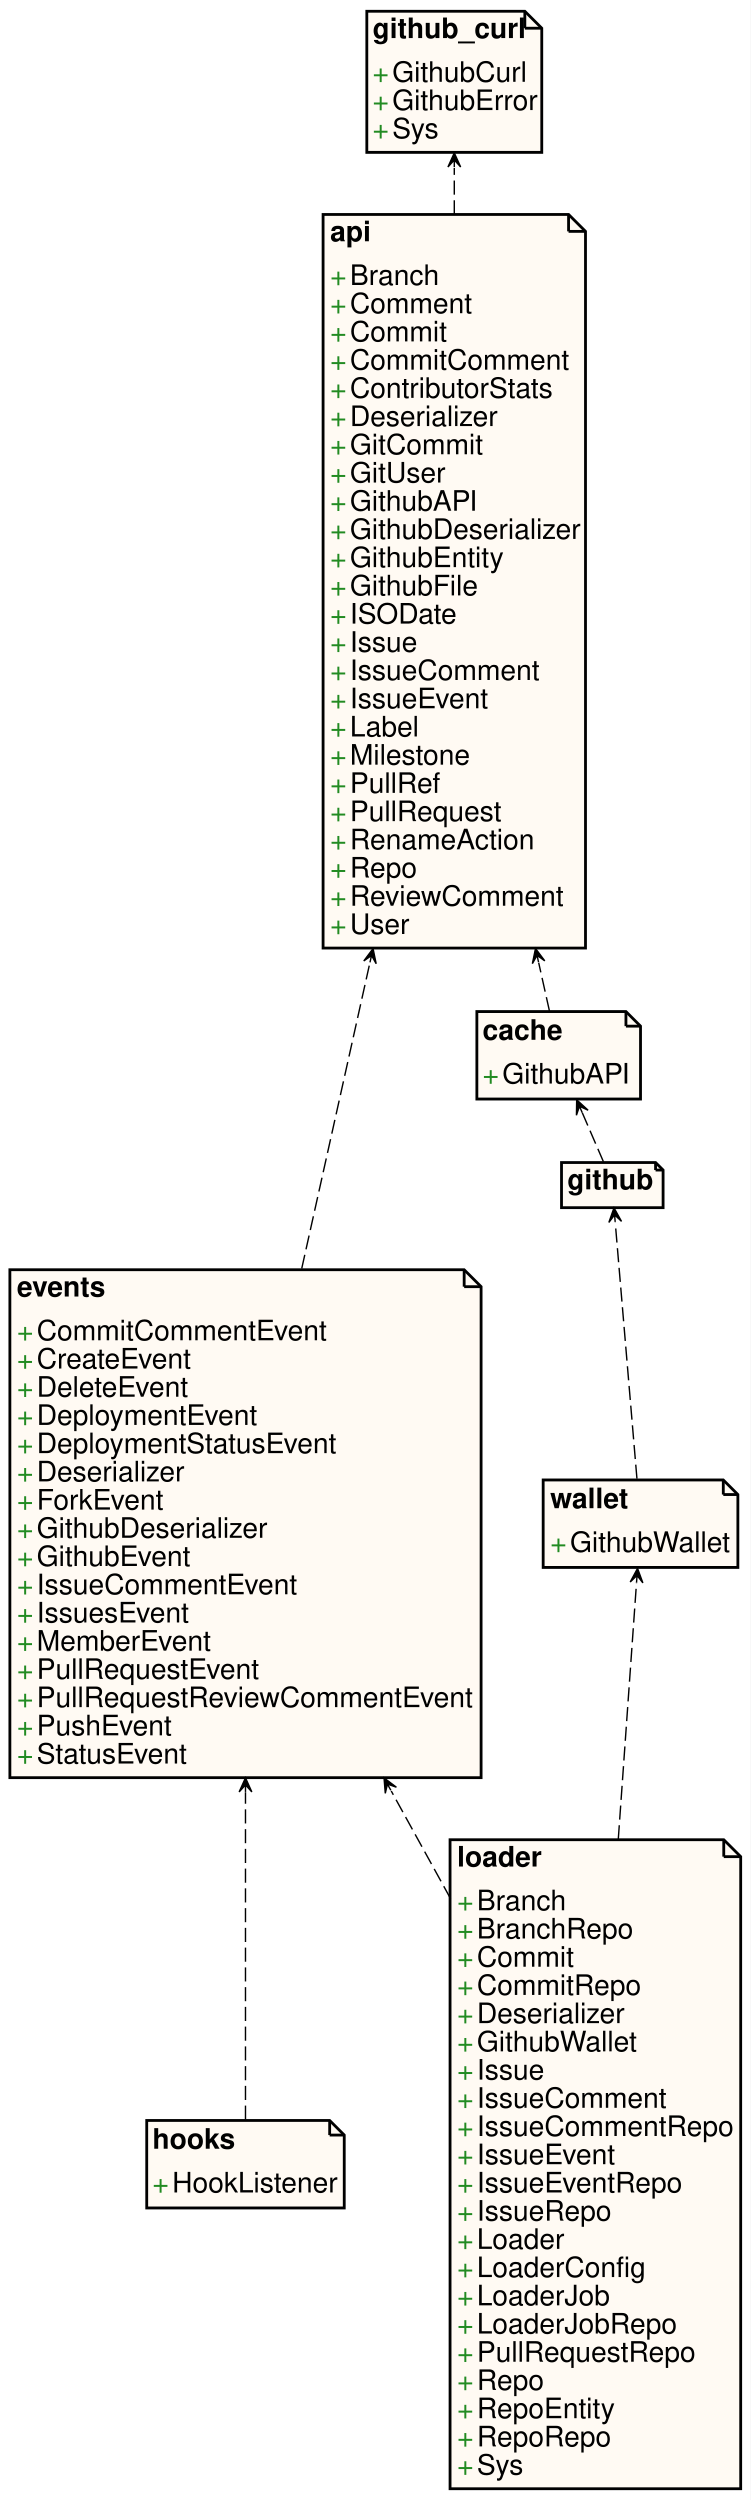
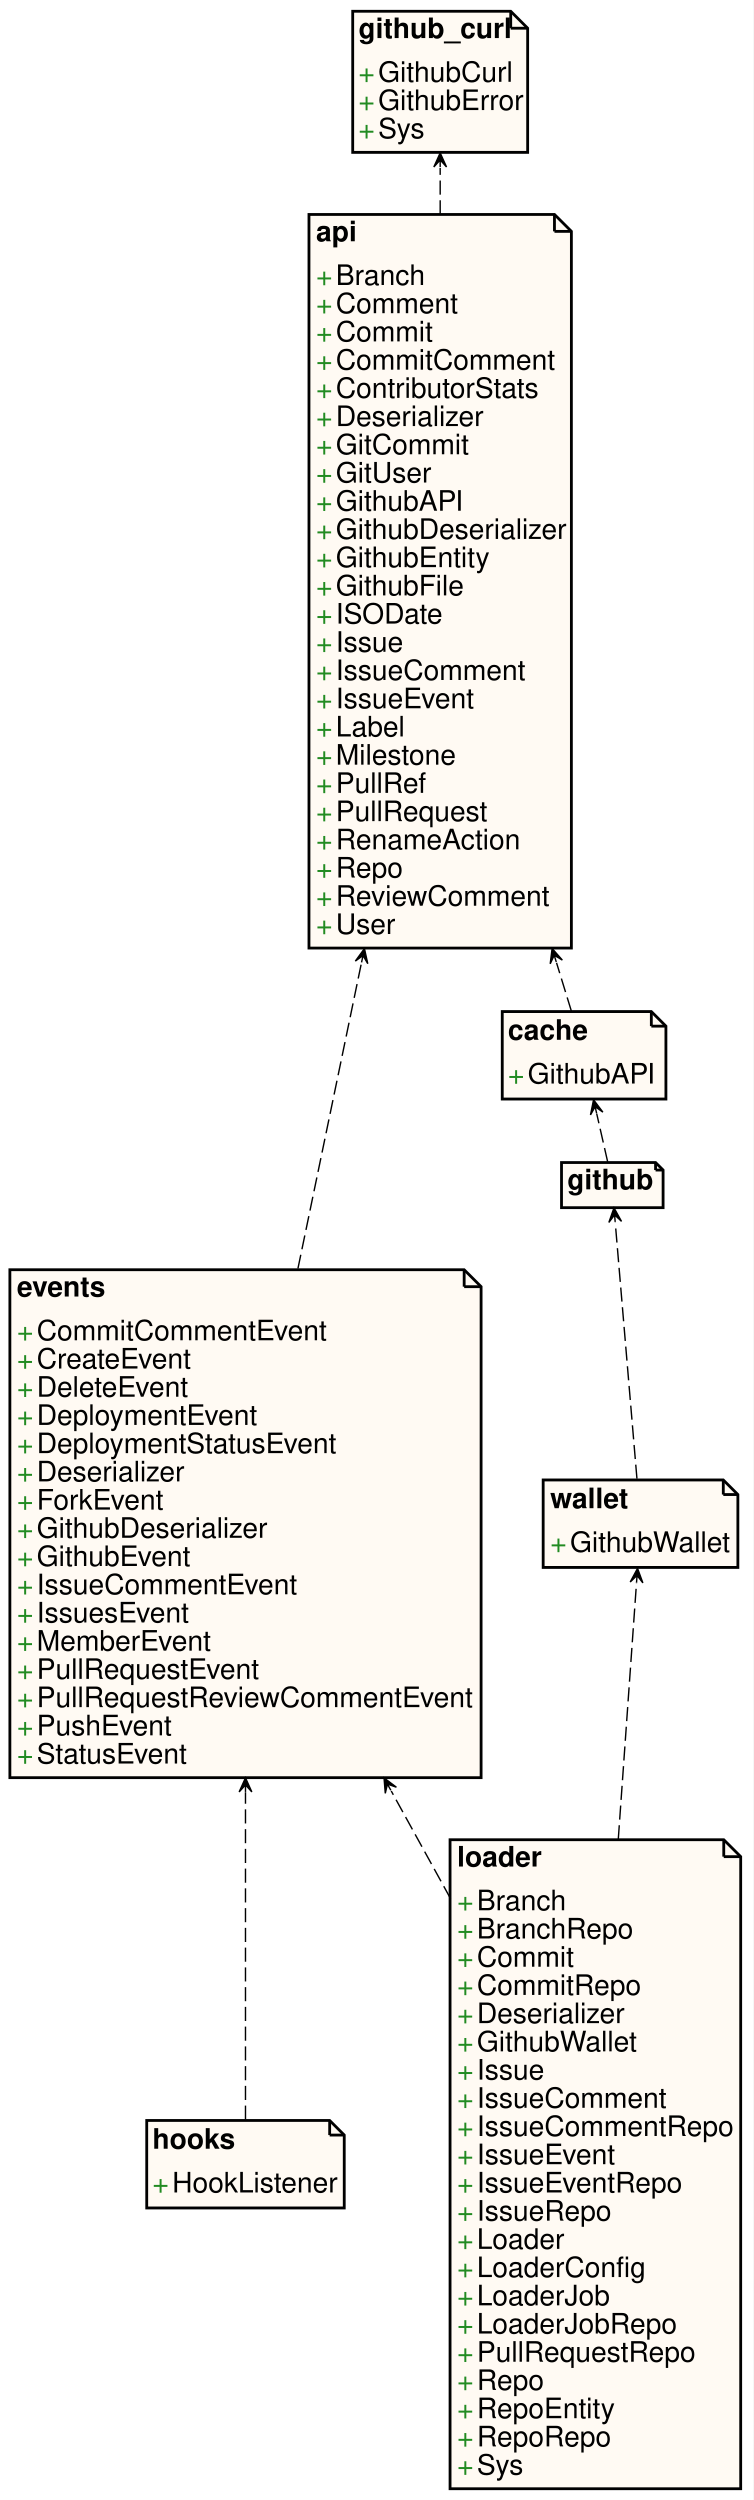
- <svg xmlns="http://www.w3.org/2000/svg" width="266pt" height="886pt" viewBox="0.00 0.00 266.00 886.00">
+ <svg xmlns="http://www.w3.org/2000/svg" width="267pt" height="886pt" viewBox="0.00 0.00 267.00 886.00">
  <g id="graph0" class="graph" transform="scale(1 1) rotate(0) translate(4 882)">
-     <polygon fill="white" stroke="none" points="-4,4 -4,-882 262,-882 262,4 -4,4" />
+     <polygon fill="white" stroke="none" points="-4,4 -4,-882 263,-882 263,4 -4,4" />
    <g id="node1" class="node">
-       <polygon fill="#fffaf3" stroke="black" points="197.5,-806 110.5,-806 110.5,-546 203.5,-546 203.5,-800 197.5,-806" />
-       <polyline fill="none" stroke="black" points="197.5,-806 197.5,-800 " />
-       <polyline fill="none" stroke="black" points="203.5,-800 197.5,-800 " />
-       <text text-anchor="start" x="113" y="-796.5" font-family="Helvetica,sans-Serif" font-weight="bold" font-size="10.00">api</text>
-       <text text-anchor="start" x="113" y="-781" font-family="Helvetica,sans-Serif" font-size="10.00" fill="forestgreen">+</text>
-       <text text-anchor="start" x="120" y="-781" font-family="Helvetica,sans-Serif" font-size="10.00">Branch</text>
-       <text text-anchor="start" x="113" y="-771" font-family="Helvetica,sans-Serif" font-size="10.00" fill="forestgreen">+</text>
-       <text text-anchor="start" x="120" y="-771" font-family="Helvetica,sans-Serif" font-size="10.00">Comment</text>
-       <text text-anchor="start" x="113" y="-761" font-family="Helvetica,sans-Serif" font-size="10.00" fill="forestgreen">+</text>
-       <text text-anchor="start" x="120" y="-761" font-family="Helvetica,sans-Serif" font-size="10.00">Commit</text>
-       <text text-anchor="start" x="113" y="-751" font-family="Helvetica,sans-Serif" font-size="10.00" fill="forestgreen">+</text>
-       <text text-anchor="start" x="120" y="-751" font-family="Helvetica,sans-Serif" font-size="10.00">CommitComment</text>
-       <text text-anchor="start" x="113" y="-741" font-family="Helvetica,sans-Serif" font-size="10.00" fill="forestgreen">+</text>
-       <text text-anchor="start" x="120" y="-741" font-family="Helvetica,sans-Serif" font-size="10.00">ContributorStats</text>
-       <text text-anchor="start" x="113" y="-731" font-family="Helvetica,sans-Serif" font-size="10.00" fill="forestgreen">+</text>
-       <text text-anchor="start" x="120" y="-731" font-family="Helvetica,sans-Serif" font-size="10.00">Deserializer</text>
-       <text text-anchor="start" x="113" y="-721" font-family="Helvetica,sans-Serif" font-size="10.00" fill="forestgreen">+</text>
-       <text text-anchor="start" x="120" y="-721" font-family="Helvetica,sans-Serif" font-size="10.00">GitCommit</text>
-       <text text-anchor="start" x="113" y="-711" font-family="Helvetica,sans-Serif" font-size="10.00" fill="forestgreen">+</text>
-       <text text-anchor="start" x="120" y="-711" font-family="Helvetica,sans-Serif" font-size="10.00">GitUser</text>
-       <text text-anchor="start" x="113" y="-701" font-family="Helvetica,sans-Serif" font-size="10.00" fill="forestgreen">+</text>
-       <text text-anchor="start" x="120" y="-701" font-family="Helvetica,sans-Serif" font-size="10.00">GithubAPI</text>
-       <text text-anchor="start" x="113" y="-691" font-family="Helvetica,sans-Serif" font-size="10.00" fill="forestgreen">+</text>
-       <text text-anchor="start" x="120" y="-691" font-family="Helvetica,sans-Serif" font-size="10.00">GithubDeserializer</text>
-       <text text-anchor="start" x="113" y="-681" font-family="Helvetica,sans-Serif" font-size="10.00" fill="forestgreen">+</text>
-       <text text-anchor="start" x="120" y="-681" font-family="Helvetica,sans-Serif" font-size="10.00">GithubEntity</text>
-       <text text-anchor="start" x="113" y="-671" font-family="Helvetica,sans-Serif" font-size="10.00" fill="forestgreen">+</text>
-       <text text-anchor="start" x="120" y="-671" font-family="Helvetica,sans-Serif" font-size="10.00">GithubFile</text>
-       <text text-anchor="start" x="113" y="-661" font-family="Helvetica,sans-Serif" font-size="10.00" fill="forestgreen">+</text>
-       <text text-anchor="start" x="120" y="-661" font-family="Helvetica,sans-Serif" font-size="10.00">ISODate</text>
-       <text text-anchor="start" x="113" y="-651" font-family="Helvetica,sans-Serif" font-size="10.00" fill="forestgreen">+</text>
-       <text text-anchor="start" x="120" y="-651" font-family="Helvetica,sans-Serif" font-size="10.00">Issue</text>
-       <text text-anchor="start" x="113" y="-641" font-family="Helvetica,sans-Serif" font-size="10.00" fill="forestgreen">+</text>
-       <text text-anchor="start" x="120" y="-641" font-family="Helvetica,sans-Serif" font-size="10.00">IssueComment</text>
-       <text text-anchor="start" x="113" y="-631" font-family="Helvetica,sans-Serif" font-size="10.00" fill="forestgreen">+</text>
-       <text text-anchor="start" x="120" y="-631" font-family="Helvetica,sans-Serif" font-size="10.00">IssueEvent</text>
-       <text text-anchor="start" x="113" y="-621" font-family="Helvetica,sans-Serif" font-size="10.00" fill="forestgreen">+</text>
-       <text text-anchor="start" x="120" y="-621" font-family="Helvetica,sans-Serif" font-size="10.00">Label</text>
-       <text text-anchor="start" x="113" y="-611" font-family="Helvetica,sans-Serif" font-size="10.00" fill="forestgreen">+</text>
-       <text text-anchor="start" x="120" y="-611" font-family="Helvetica,sans-Serif" font-size="10.00">Milestone</text>
-       <text text-anchor="start" x="113" y="-601" font-family="Helvetica,sans-Serif" font-size="10.00" fill="forestgreen">+</text>
-       <text text-anchor="start" x="120" y="-601" font-family="Helvetica,sans-Serif" font-size="10.00">PullRef</text>
-       <text text-anchor="start" x="113" y="-591" font-family="Helvetica,sans-Serif" font-size="10.00" fill="forestgreen">+</text>
-       <text text-anchor="start" x="120" y="-591" font-family="Helvetica,sans-Serif" font-size="10.00">PullRequest</text>
-       <text text-anchor="start" x="113" y="-581" font-family="Helvetica,sans-Serif" font-size="10.00" fill="forestgreen">+</text>
-       <text text-anchor="start" x="120" y="-581" font-family="Helvetica,sans-Serif" font-size="10.00">RenameAction</text>
-       <text text-anchor="start" x="113" y="-571" font-family="Helvetica,sans-Serif" font-size="10.00" fill="forestgreen">+</text>
-       <text text-anchor="start" x="120" y="-571" font-family="Helvetica,sans-Serif" font-size="10.00">Repo</text>
-       <text text-anchor="start" x="113" y="-561" font-family="Helvetica,sans-Serif" font-size="10.00" fill="forestgreen">+</text>
-       <text text-anchor="start" x="120" y="-561" font-family="Helvetica,sans-Serif" font-size="10.00">ReviewComment</text>
-       <text text-anchor="start" x="113" y="-551" font-family="Helvetica,sans-Serif" font-size="10.00" fill="forestgreen">+</text>
-       <text text-anchor="start" x="120" y="-551" font-family="Helvetica,sans-Serif" font-size="10.00">User</text>
+       <polygon fill="#fffaf3" stroke="black" points="228.333,-470 195,-470 195,-454 231,-454 231,-467.333 228.333,-470" />
+       <polyline fill="none" stroke="black" points="228.333,-470 228.333,-467.333 " />
+       <polyline fill="none" stroke="black" points="231,-467.333 228.333,-467.333 " />
+       <text text-anchor="start" x="197" y="-460.5" font-family="Helvetica,sans-Serif" font-weight="bold" font-size="10.00">github</text>
+     </g>
+     <g id="node2" class="node">
+       <polygon fill="#fffaf3" stroke="black" points="226.833,-523.5 174,-523.5 174,-492.5 232,-492.5 232,-518.333 226.833,-523.5" />
+       <polyline fill="none" stroke="black" points="226.833,-523.5 226.833,-518.333 " />
+       <polyline fill="none" stroke="black" points="232,-518.333 226.833,-518.333 " />
+       <text text-anchor="start" x="176" y="-513.5" font-family="Helvetica,sans-Serif" font-weight="bold" font-size="10.00">cache</text>
+       <text text-anchor="start" x="176" y="-498" font-family="Helvetica,sans-Serif" font-size="10.00" fill="forestgreen">+</text>
+       <text text-anchor="start" x="183" y="-498" font-family="Helvetica,sans-Serif" font-size="10.00">GithubAPI</text>
+     </g>
+     <g id="edge1" class="edge">
+       <path fill="none" stroke="black" stroke-width="0.5" stroke-dasharray="5,2" d="M211.349,-470.266C210.291,-474.919 208.864,-481.199 207.489,-487.25" />
+       <polygon fill="black" stroke="black" stroke-width="0.5" points="206.355,-492.238 205.269,-486.863 206.909,-489.8 207.463,-487.362 207.463,-487.362 207.463,-487.362 206.909,-489.8 209.657,-487.861 206.355,-492.238 206.355,-492.238" />
+     </g>
+     <g id="node8" class="node">
+       <polygon fill="#fffaf3" stroke="black" points="192.5,-806 105.5,-806 105.5,-546 198.5,-546 198.5,-800 192.5,-806" />
+       <polyline fill="none" stroke="black" points="192.5,-806 192.5,-800 " />
+       <polyline fill="none" stroke="black" points="198.5,-800 192.5,-800 " />
+       <text text-anchor="start" x="108" y="-796.5" font-family="Helvetica,sans-Serif" font-weight="bold" font-size="10.00">api</text>
+       <text text-anchor="start" x="108" y="-781" font-family="Helvetica,sans-Serif" font-size="10.00" fill="forestgreen">+</text>
+       <text text-anchor="start" x="115" y="-781" font-family="Helvetica,sans-Serif" font-size="10.00">Branch</text>
+       <text text-anchor="start" x="108" y="-771" font-family="Helvetica,sans-Serif" font-size="10.00" fill="forestgreen">+</text>
+       <text text-anchor="start" x="115" y="-771" font-family="Helvetica,sans-Serif" font-size="10.00">Comment</text>
+       <text text-anchor="start" x="108" y="-761" font-family="Helvetica,sans-Serif" font-size="10.00" fill="forestgreen">+</text>
+       <text text-anchor="start" x="115" y="-761" font-family="Helvetica,sans-Serif" font-size="10.00">Commit</text>
+       <text text-anchor="start" x="108" y="-751" font-family="Helvetica,sans-Serif" font-size="10.00" fill="forestgreen">+</text>
+       <text text-anchor="start" x="115" y="-751" font-family="Helvetica,sans-Serif" font-size="10.00">CommitComment</text>
+       <text text-anchor="start" x="108" y="-741" font-family="Helvetica,sans-Serif" font-size="10.00" fill="forestgreen">+</text>
+       <text text-anchor="start" x="115" y="-741" font-family="Helvetica,sans-Serif" font-size="10.00">ContributorStats</text>
+       <text text-anchor="start" x="108" y="-731" font-family="Helvetica,sans-Serif" font-size="10.00" fill="forestgreen">+</text>
+       <text text-anchor="start" x="115" y="-731" font-family="Helvetica,sans-Serif" font-size="10.00">Deserializer</text>
+       <text text-anchor="start" x="108" y="-721" font-family="Helvetica,sans-Serif" font-size="10.00" fill="forestgreen">+</text>
+       <text text-anchor="start" x="115" y="-721" font-family="Helvetica,sans-Serif" font-size="10.00">GitCommit</text>
+       <text text-anchor="start" x="108" y="-711" font-family="Helvetica,sans-Serif" font-size="10.00" fill="forestgreen">+</text>
+       <text text-anchor="start" x="115" y="-711" font-family="Helvetica,sans-Serif" font-size="10.00">GitUser</text>
+       <text text-anchor="start" x="108" y="-701" font-family="Helvetica,sans-Serif" font-size="10.00" fill="forestgreen">+</text>
+       <text text-anchor="start" x="115" y="-701" font-family="Helvetica,sans-Serif" font-size="10.00">GithubAPI</text>
+       <text text-anchor="start" x="108" y="-691" font-family="Helvetica,sans-Serif" font-size="10.00" fill="forestgreen">+</text>
+       <text text-anchor="start" x="115" y="-691" font-family="Helvetica,sans-Serif" font-size="10.00">GithubDeserializer</text>
+       <text text-anchor="start" x="108" y="-681" font-family="Helvetica,sans-Serif" font-size="10.00" fill="forestgreen">+</text>
+       <text text-anchor="start" x="115" y="-681" font-family="Helvetica,sans-Serif" font-size="10.00">GithubEntity</text>
+       <text text-anchor="start" x="108" y="-671" font-family="Helvetica,sans-Serif" font-size="10.00" fill="forestgreen">+</text>
+       <text text-anchor="start" x="115" y="-671" font-family="Helvetica,sans-Serif" font-size="10.00">GithubFile</text>
+       <text text-anchor="start" x="108" y="-661" font-family="Helvetica,sans-Serif" font-size="10.00" fill="forestgreen">+</text>
+       <text text-anchor="start" x="115" y="-661" font-family="Helvetica,sans-Serif" font-size="10.00">ISODate</text>
+       <text text-anchor="start" x="108" y="-651" font-family="Helvetica,sans-Serif" font-size="10.00" fill="forestgreen">+</text>
+       <text text-anchor="start" x="115" y="-651" font-family="Helvetica,sans-Serif" font-size="10.00">Issue</text>
+       <text text-anchor="start" x="108" y="-641" font-family="Helvetica,sans-Serif" font-size="10.00" fill="forestgreen">+</text>
+       <text text-anchor="start" x="115" y="-641" font-family="Helvetica,sans-Serif" font-size="10.00">IssueComment</text>
+       <text text-anchor="start" x="108" y="-631" font-family="Helvetica,sans-Serif" font-size="10.00" fill="forestgreen">+</text>
+       <text text-anchor="start" x="115" y="-631" font-family="Helvetica,sans-Serif" font-size="10.00">IssueEvent</text>
+       <text text-anchor="start" x="108" y="-621" font-family="Helvetica,sans-Serif" font-size="10.00" fill="forestgreen">+</text>
+       <text text-anchor="start" x="115" y="-621" font-family="Helvetica,sans-Serif" font-size="10.00">Label</text>
+       <text text-anchor="start" x="108" y="-611" font-family="Helvetica,sans-Serif" font-size="10.00" fill="forestgreen">+</text>
+       <text text-anchor="start" x="115" y="-611" font-family="Helvetica,sans-Serif" font-size="10.00">Milestone</text>
+       <text text-anchor="start" x="108" y="-601" font-family="Helvetica,sans-Serif" font-size="10.00" fill="forestgreen">+</text>
+       <text text-anchor="start" x="115" y="-601" font-family="Helvetica,sans-Serif" font-size="10.00">PullRef</text>
+       <text text-anchor="start" x="108" y="-591" font-family="Helvetica,sans-Serif" font-size="10.00" fill="forestgreen">+</text>
+       <text text-anchor="start" x="115" y="-591" font-family="Helvetica,sans-Serif" font-size="10.00">PullRequest</text>
+       <text text-anchor="start" x="108" y="-581" font-family="Helvetica,sans-Serif" font-size="10.00" fill="forestgreen">+</text>
+       <text text-anchor="start" x="115" y="-581" font-family="Helvetica,sans-Serif" font-size="10.00">RenameAction</text>
+       <text text-anchor="start" x="108" y="-571" font-family="Helvetica,sans-Serif" font-size="10.00" fill="forestgreen">+</text>
+       <text text-anchor="start" x="115" y="-571" font-family="Helvetica,sans-Serif" font-size="10.00">Repo</text>
+       <text text-anchor="start" x="108" y="-561" font-family="Helvetica,sans-Serif" font-size="10.00" fill="forestgreen">+</text>
+       <text text-anchor="start" x="115" y="-561" font-family="Helvetica,sans-Serif" font-size="10.00">ReviewComment</text>
+       <text text-anchor="start" x="108" y="-551" font-family="Helvetica,sans-Serif" font-size="10.00" fill="forestgreen">+</text>
+       <text text-anchor="start" x="115" y="-551" font-family="Helvetica,sans-Serif" font-size="10.00">User</text>
+     </g>
+     <g id="edge2" class="edge">
+       <path fill="none" stroke="black" stroke-width="0.5" stroke-dasharray="5,2" d="M198.474,-523.731C196.998,-528.537 195.22,-534.322 193.234,-540.788" />
+       <polygon fill="black" stroke="black" stroke-width="0.5" points="191.676,-545.86 190.993,-540.42 192.41,-543.47 193.144,-541.081 193.144,-541.081 193.144,-541.081 192.41,-543.47 195.295,-541.741 191.676,-545.86 191.676,-545.86" />
+     </g>
+     <g id="node3" class="node">
+       <polygon fill="#fffaf3" stroke="black" points="177,-878 121,-878 121,-828 183,-828 183,-872 177,-878" />
+       <polyline fill="none" stroke="black" points="177,-878 177,-872 " />
+       <polyline fill="none" stroke="black" points="183,-872 177,-872 " />
+       <text text-anchor="start" x="123" y="-868.5" font-family="Helvetica,sans-Serif" font-weight="bold" font-size="10.00">github_curl</text>
+       <text text-anchor="start" x="123" y="-853" font-family="Helvetica,sans-Serif" font-size="10.00" fill="forestgreen">+</text>
+       <text text-anchor="start" x="130" y="-853" font-family="Helvetica,sans-Serif" font-size="10.00">GithubCurl</text>
+       <text text-anchor="start" x="123" y="-843" font-family="Helvetica,sans-Serif" font-size="10.00" fill="forestgreen">+</text>
+       <text text-anchor="start" x="130" y="-843" font-family="Helvetica,sans-Serif" font-size="10.00">GithubError</text>
+       <text text-anchor="start" x="123" y="-833" font-family="Helvetica,sans-Serif" font-size="10.00" fill="forestgreen">+</text>
+       <text text-anchor="start" x="130" y="-833" font-family="Helvetica,sans-Serif" font-size="10.00">Sys</text>
+     </g>
+     <g id="node4" class="node">
+       <polygon fill="#fffaf3" stroke="black" points="252.333,-357.5 188.5,-357.5 188.5,-326.5 257.5,-326.5 257.5,-352.333 252.333,-357.5" />
+       <polyline fill="none" stroke="black" points="252.333,-357.5 252.333,-352.333 " />
+       <polyline fill="none" stroke="black" points="257.5,-352.333 252.333,-352.333 " />
+       <text text-anchor="start" x="191" y="-347.5" font-family="Helvetica,sans-Serif" font-weight="bold" font-size="10.00">wallet</text>
+       <text text-anchor="start" x="191" y="-332" font-family="Helvetica,sans-Serif" font-size="10.00" fill="forestgreen">+</text>
+       <text text-anchor="start" x="198" y="-332" font-family="Helvetica,sans-Serif" font-size="10.00">GithubWallet</text>
+     </g>
+     <g id="edge3" class="edge">
+       <path fill="none" stroke="black" stroke-width="0.5" stroke-dasharray="5,2" d="M221.733,-357.945C219.736,-381.513 215.892,-426.873 214.043,-448.688" />
+       <polygon fill="black" stroke="black" stroke-width="0.5" points="213.598,-453.941 211.779,-448.768 213.809,-451.449 214.021,-448.958 214.021,-448.958 214.021,-448.958 213.809,-451.449 216.263,-449.148 213.598,-453.941 213.598,-453.941" />
    </g>
    <g id="node5" class="node">
-       <polygon fill="#fffaf3" stroke="black" points="182,-878 126,-878 126,-828 188,-828 188,-872 182,-878" />
-       <polyline fill="none" stroke="black" points="182,-878 182,-872 " />
-       <polyline fill="none" stroke="black" points="188,-872 182,-872 " />
-       <text text-anchor="start" x="128" y="-868.5" font-family="Helvetica,sans-Serif" font-weight="bold" font-size="10.00">github_curl</text>
-       <text text-anchor="start" x="128" y="-853" font-family="Helvetica,sans-Serif" font-size="10.00" fill="forestgreen">+</text>
-       <text text-anchor="start" x="135" y="-853" font-family="Helvetica,sans-Serif" font-size="10.00">GithubCurl</text>
-       <text text-anchor="start" x="128" y="-843" font-family="Helvetica,sans-Serif" font-size="10.00" fill="forestgreen">+</text>
-       <text text-anchor="start" x="135" y="-843" font-family="Helvetica,sans-Serif" font-size="10.00">GithubError</text>
-       <text text-anchor="start" x="128" y="-833" font-family="Helvetica,sans-Serif" font-size="10.00" fill="forestgreen">+</text>
-       <text text-anchor="start" x="135" y="-833" font-family="Helvetica,sans-Serif" font-size="10.00">Sys</text>
-     </g>
-     <g id="edge1" class="edge">
-       <path fill="none" stroke="black" stroke-width="0.5" stroke-dasharray="5,2" d="M157,-806.021C157,-811.89 157,-817.434 157,-822.506" />
-       <polygon fill="black" stroke="black" stroke-width="0.5" points="157,-827.816 154.75,-822.816 157,-825.316 157,-822.816 157,-822.816 157,-822.816 157,-825.316 159.25,-822.816 157,-827.816 157,-827.816" />
-     </g>
-     <g id="node2" class="node">
-       <polygon fill="#fffaf3" stroke="black" points="217.833,-523.5 165,-523.5 165,-492.5 223,-492.5 223,-518.333 217.833,-523.5" />
-       <polyline fill="none" stroke="black" points="217.833,-523.5 217.833,-518.333 " />
-       <polyline fill="none" stroke="black" points="223,-518.333 217.833,-518.333 " />
-       <text text-anchor="start" x="167" y="-513.5" font-family="Helvetica,sans-Serif" font-weight="bold" font-size="10.00">cache</text>
-       <text text-anchor="start" x="167" y="-498" font-family="Helvetica,sans-Serif" font-size="10.00" fill="forestgreen">+</text>
-       <text text-anchor="start" x="174" y="-498" font-family="Helvetica,sans-Serif" font-size="10.00">GithubAPI</text>
-     </g>
-     <g id="edge2" class="edge">
-       <path fill="none" stroke="black" stroke-width="0.5" stroke-dasharray="5,2" d="M190.716,-523.731C189.645,-528.537 188.356,-534.322 186.915,-540.788" />
-       <polygon fill="black" stroke="black" stroke-width="0.5" points="185.784,-545.86 184.676,-540.49 186.328,-543.42 186.872,-540.98 186.872,-540.98 186.872,-540.98 186.328,-543.42 189.068,-541.469 185.784,-545.86 185.784,-545.86" />
-     </g>
-     <g id="node3" class="node">
+       <polygon fill="#fffaf3" stroke="black" points="112.833,-130.5 48,-130.5 48,-99.5 118,-99.5 118,-125.333 112.833,-130.5" />
+       <polyline fill="none" stroke="black" points="112.833,-130.5 112.833,-125.333 " />
+       <polyline fill="none" stroke="black" points="118,-125.333 112.833,-125.333 " />
+       <text text-anchor="start" x="50" y="-120.5" font-family="Helvetica,sans-Serif" font-weight="bold" font-size="10.00">hooks</text>
+       <text text-anchor="start" x="50" y="-105" font-family="Helvetica,sans-Serif" font-size="10.00" fill="forestgreen">+</text>
+       <text text-anchor="start" x="57" y="-105" font-family="Helvetica,sans-Serif" font-size="10.00">HookListener</text>
+     </g>
+     <g id="node6" class="node">
      <polygon fill="#fffaf3" stroke="black" points="160.5,-432 -0.5,-432 -0.5,-252 166.5,-252 166.5,-426 160.5,-432" />
      <polyline fill="none" stroke="black" points="160.5,-432 160.5,-426 " />
      <polyline fill="none" stroke="black" points="166.5,-426 160.5,-426 " />
      <text text-anchor="start" x="2" y="-422.5" font-family="Helvetica,sans-Serif" font-weight="bold" font-size="10.00">events</text>
      <text text-anchor="start" x="2" y="-407" font-family="Helvetica,sans-Serif" font-size="10.00" fill="forestgreen">+</text>
      <text text-anchor="start" x="9" y="-407" font-family="Helvetica,sans-Serif" font-size="10.00">CommitCommentEvent</text>
      <text text-anchor="start" x="2" y="-397" font-family="Helvetica,sans-Serif" font-size="10.00" fill="forestgreen">+</text>
      <text text-anchor="start" x="9" y="-397" font-family="Helvetica,sans-Serif" font-size="10.00">CreateEvent</text>
      <text text-anchor="start" x="2" y="-387" font-family="Helvetica,sans-Serif" font-size="10.00" fill="forestgreen">+</text>
      <text text-anchor="start" x="9" y="-387" font-family="Helvetica,sans-Serif" font-size="10.00">DeleteEvent</text>
      <text text-anchor="start" x="2" y="-377" font-family="Helvetica,sans-Serif" font-size="10.00" fill="forestgreen">+</text>
      <text text-anchor="start" x="9" y="-377" font-family="Helvetica,sans-Serif" font-size="10.00">DeploymentEvent</text>
      <text text-anchor="start" x="2" y="-367" font-family="Helvetica,sans-Serif" font-size="10.00" fill="forestgreen">+</text>
      <text text-anchor="start" x="9" y="-367" font-family="Helvetica,sans-Serif" font-size="10.00">DeploymentStatusEvent</text>
      <text text-anchor="start" x="2" y="-357" font-family="Helvetica,sans-Serif" font-size="10.00" fill="forestgreen">+</text>
      <text text-anchor="start" x="9" y="-357" font-family="Helvetica,sans-Serif" font-size="10.00">Deserializer</text>
      <text text-anchor="start" x="2" y="-347" font-family="Helvetica,sans-Serif" font-size="10.00" fill="forestgreen">+</text>
      <text text-anchor="start" x="9" y="-347" font-family="Helvetica,sans-Serif" font-size="10.00">ForkEvent</text>
      <text text-anchor="start" x="2" y="-337" font-family="Helvetica,sans-Serif" font-size="10.00" fill="forestgreen">+</text>
      <text text-anchor="start" x="9" y="-337" font-family="Helvetica,sans-Serif" font-size="10.00">GithubDeserializer</text>
      <text text-anchor="start" x="2" y="-327" font-family="Helvetica,sans-Serif" font-size="10.00" fill="forestgreen">+</text>
      <text text-anchor="start" x="9" y="-327" font-family="Helvetica,sans-Serif" font-size="10.00">GithubEvent</text>
      <text text-anchor="start" x="2" y="-317" font-family="Helvetica,sans-Serif" font-size="10.00" fill="forestgreen">+</text>
      <text text-anchor="start" x="9" y="-317" font-family="Helvetica,sans-Serif" font-size="10.00">IssueCommentEvent</text>
      <text text-anchor="start" x="2" y="-307" font-family="Helvetica,sans-Serif" font-size="10.00" fill="forestgreen">+</text>
      <text text-anchor="start" x="9" y="-307" font-family="Helvetica,sans-Serif" font-size="10.00">IssuesEvent</text>
      <text text-anchor="start" x="2" y="-297" font-family="Helvetica,sans-Serif" font-size="10.00" fill="forestgreen">+</text>
      <text text-anchor="start" x="9" y="-297" font-family="Helvetica,sans-Serif" font-size="10.00">MemberEvent</text>
      <text text-anchor="start" x="2" y="-287" font-family="Helvetica,sans-Serif" font-size="10.00" fill="forestgreen">+</text>
      <text text-anchor="start" x="9" y="-287" font-family="Helvetica,sans-Serif" font-size="10.00">PullRequestEvent</text>
      <text text-anchor="start" x="2" y="-277" font-family="Helvetica,sans-Serif" font-size="10.00" fill="forestgreen">+</text>
      <text text-anchor="start" x="9" y="-277" font-family="Helvetica,sans-Serif" font-size="10.00">PullRequestReviewCommentEvent</text>
      <text text-anchor="start" x="2" y="-267" font-family="Helvetica,sans-Serif" font-size="10.00" fill="forestgreen">+</text>
      <text text-anchor="start" x="9" y="-267" font-family="Helvetica,sans-Serif" font-size="10.00">PushEvent</text>
      <text text-anchor="start" x="2" y="-257" font-family="Helvetica,sans-Serif" font-size="10.00" fill="forestgreen">+</text>
      <text text-anchor="start" x="9" y="-257" font-family="Helvetica,sans-Serif" font-size="10.00">StatusEvent</text>
    </g>
-     <g id="edge3" class="edge">
-       <path fill="none" stroke="black" stroke-width="0.5" stroke-dasharray="5,2" d="M102.928,-432.407C110.364,-465.767 118.978,-504.414 127.115,-540.92" />
-       <polygon fill="black" stroke="black" stroke-width="0.5" points="128.208,-545.824 124.924,-541.433 127.664,-543.384 127.12,-540.943 127.12,-540.943 127.12,-540.943 127.664,-543.384 129.316,-540.454 128.208,-545.824 128.208,-545.824" />
-     </g>
-     <g id="node4" class="node">
-       <polygon fill="#fffaf3" stroke="black" points="228.333,-470 195,-470 195,-454 231,-454 231,-467.333 228.333,-470" />
-       <polyline fill="none" stroke="black" points="228.333,-470 228.333,-467.333 " />
-       <polyline fill="none" stroke="black" points="231,-467.333 228.333,-467.333 " />
-       <text text-anchor="start" x="197" y="-460.5" font-family="Helvetica,sans-Serif" font-weight="bold" font-size="10.00">github</text>
-     </g>
    <g id="edge4" class="edge">
-       <path fill="none" stroke="black" stroke-width="0.5" stroke-dasharray="5,2" d="M209.863,-470.266C207.813,-475.012 205.033,-481.451 202.372,-487.612" />
-       <polygon fill="black" stroke="black" stroke-width="0.5" points="200.375,-492.238 200.291,-486.755 201.366,-489.943 202.357,-487.647 202.357,-487.647 202.357,-487.647 201.366,-489.943 204.423,-488.539 200.375,-492.238 200.375,-492.238" />
-     </g>
-     <g id="node6" class="node">
-       <polygon fill="#fffaf3" stroke="black" points="112.833,-130.5 48,-130.5 48,-99.5 118,-99.5 118,-125.333 112.833,-130.5" />
-       <polyline fill="none" stroke="black" points="112.833,-130.5 112.833,-125.333 " />
-       <polyline fill="none" stroke="black" points="118,-125.333 112.833,-125.333 " />
-       <text text-anchor="start" x="50" y="-120.5" font-family="Helvetica,sans-Serif" font-weight="bold" font-size="10.00">hooks</text>
-       <text text-anchor="start" x="50" y="-105" font-family="Helvetica,sans-Serif" font-size="10.00" fill="forestgreen">+</text>
-       <text text-anchor="start" x="57" y="-105" font-family="Helvetica,sans-Serif" font-size="10.00">HookListener</text>
-     </g>
-     <g id="edge5" class="edge">
      <path fill="none" stroke="black" stroke-width="0.5" stroke-dasharray="5,2" d="M83,-130.763C83,-154.392 83,-202.559 83,-246.833" />
      <polygon fill="black" stroke="black" stroke-width="0.5" points="83,-251.933 80.75,-246.933 83,-249.433 83,-246.933 83,-246.933 83,-246.933 83,-249.433 85.25,-246.933 83,-251.933 83,-251.933" />
+     </g>
+     <g id="edge5" class="edge">
+       <path fill="none" stroke="black" stroke-width="0.5" stroke-dasharray="5,2" d="M101.582,-432.407C108.515,-465.767 116.547,-504.414 124.134,-540.92" />
+       <polygon fill="black" stroke="black" stroke-width="0.5" points="125.153,-545.824 121.933,-541.386 124.644,-543.376 124.136,-540.928 124.136,-540.928 124.136,-540.928 124.644,-543.376 126.339,-540.47 125.153,-545.824 125.153,-545.824" />
    </g>
    <g id="node7" class="node">
      <polygon fill="#fffaf3" stroke="black" points="252.5,-230 155.5,-230 155.5,-2.84217e-14 258.5,-2.84217e-14 258.5,-224 252.5,-230" />
      <polyline fill="none" stroke="black" points="252.5,-230 252.5,-224 " />
      <polyline fill="none" stroke="black" points="258.5,-224 252.5,-224 " />
      <text text-anchor="start" x="158" y="-220.5" font-family="Helvetica,sans-Serif" font-weight="bold" font-size="10.00">loader</text>
      <text text-anchor="start" x="158" y="-205" font-family="Helvetica,sans-Serif" font-size="10.00" fill="forestgreen">+</text>
      <text text-anchor="start" x="165" y="-205" font-family="Helvetica,sans-Serif" font-size="10.00">Branch</text>
      <text text-anchor="start" x="158" y="-195" font-family="Helvetica,sans-Serif" font-size="10.00" fill="forestgreen">+</text>
      <text text-anchor="start" x="165" y="-195" font-family="Helvetica,sans-Serif" font-size="10.00">BranchRepo</text>
      <text text-anchor="start" x="158" y="-185" font-family="Helvetica,sans-Serif" font-size="10.00" fill="forestgreen">+</text>
      <text text-anchor="start" x="165" y="-185" font-family="Helvetica,sans-Serif" font-size="10.00">Commit</text>
      <text text-anchor="start" x="158" y="-175" font-family="Helvetica,sans-Serif" font-size="10.00" fill="forestgreen">+</text>
      <text text-anchor="start" x="165" y="-175" font-family="Helvetica,sans-Serif" font-size="10.00">CommitRepo</text>
      <text text-anchor="start" x="158" y="-165" font-family="Helvetica,sans-Serif" font-size="10.00" fill="forestgreen">+</text>
      <text text-anchor="start" x="165" y="-165" font-family="Helvetica,sans-Serif" font-size="10.00">Deserializer</text>
      <text text-anchor="start" x="158" y="-155" font-family="Helvetica,sans-Serif" font-size="10.00" fill="forestgreen">+</text>
      <text text-anchor="start" x="165" y="-155" font-family="Helvetica,sans-Serif" font-size="10.00">GithubWallet</text>
      <text text-anchor="start" x="158" y="-145" font-family="Helvetica,sans-Serif" font-size="10.00" fill="forestgreen">+</text>
      <text text-anchor="start" x="165" y="-145" font-family="Helvetica,sans-Serif" font-size="10.00">Issue</text>
      <text text-anchor="start" x="158" y="-135" font-family="Helvetica,sans-Serif" font-size="10.00" fill="forestgreen">+</text>
      <text text-anchor="start" x="165" y="-135" font-family="Helvetica,sans-Serif" font-size="10.00">IssueComment</text>
      <text text-anchor="start" x="158" y="-125" font-family="Helvetica,sans-Serif" font-size="10.00" fill="forestgreen">+</text>
      <text text-anchor="start" x="165" y="-125" font-family="Helvetica,sans-Serif" font-size="10.00">IssueCommentRepo</text>
      <text text-anchor="start" x="158" y="-115" font-family="Helvetica,sans-Serif" font-size="10.00" fill="forestgreen">+</text>
      <text text-anchor="start" x="165" y="-115" font-family="Helvetica,sans-Serif" font-size="10.00">IssueEvent</text>
      <text text-anchor="start" x="158" y="-105" font-family="Helvetica,sans-Serif" font-size="10.00" fill="forestgreen">+</text>
      <text text-anchor="start" x="165" y="-105" font-family="Helvetica,sans-Serif" font-size="10.00">IssueEventRepo</text>
      <text text-anchor="start" x="158" y="-95" font-family="Helvetica,sans-Serif" font-size="10.00" fill="forestgreen">+</text>
      <text text-anchor="start" x="165" y="-95" font-family="Helvetica,sans-Serif" font-size="10.00">IssueRepo</text>
      <text text-anchor="start" x="158" y="-85" font-family="Helvetica,sans-Serif" font-size="10.00" fill="forestgreen">+</text>
      <text text-anchor="start" x="165" y="-85" font-family="Helvetica,sans-Serif" font-size="10.00">Loader</text>
      <text text-anchor="start" x="158" y="-75" font-family="Helvetica,sans-Serif" font-size="10.00" fill="forestgreen">+</text>
      <text text-anchor="start" x="165" y="-75" font-family="Helvetica,sans-Serif" font-size="10.00">LoaderConfig</text>
      <text text-anchor="start" x="158" y="-65" font-family="Helvetica,sans-Serif" font-size="10.00" fill="forestgreen">+</text>
      <text text-anchor="start" x="165" y="-65" font-family="Helvetica,sans-Serif" font-size="10.00">LoaderJob</text>
      <text text-anchor="start" x="158" y="-55" font-family="Helvetica,sans-Serif" font-size="10.00" fill="forestgreen">+</text>
      <text text-anchor="start" x="165" y="-55" font-family="Helvetica,sans-Serif" font-size="10.00">LoaderJobRepo</text>
      <text text-anchor="start" x="158" y="-45" font-family="Helvetica,sans-Serif" font-size="10.00" fill="forestgreen">+</text>
      <text text-anchor="start" x="165" y="-45" font-family="Helvetica,sans-Serif" font-size="10.00">PullRequestRepo</text>
      <text text-anchor="start" x="158" y="-35" font-family="Helvetica,sans-Serif" font-size="10.00" fill="forestgreen">+</text>
      <text text-anchor="start" x="165" y="-35" font-family="Helvetica,sans-Serif" font-size="10.00">Repo</text>
      <text text-anchor="start" x="158" y="-25" font-family="Helvetica,sans-Serif" font-size="10.00" fill="forestgreen">+</text>
      <text text-anchor="start" x="165" y="-25" font-family="Helvetica,sans-Serif" font-size="10.00">RepoEntity</text>
      <text text-anchor="start" x="158" y="-15" font-family="Helvetica,sans-Serif" font-size="10.00" fill="forestgreen">+</text>
      <text text-anchor="start" x="165" y="-15" font-family="Helvetica,sans-Serif" font-size="10.00">RepoRepo</text>
      <text text-anchor="start" x="158" y="-5" font-family="Helvetica,sans-Serif" font-size="10.00" fill="forestgreen">+</text>
      <text text-anchor="start" x="165" y="-5" font-family="Helvetica,sans-Serif" font-size="10.00">Sys</text>
    </g>
    <g id="edge6" class="edge">
+       <path fill="none" stroke="black" stroke-width="0.5" stroke-dasharray="5,2" d="M215.117,-230.148C217.613,-265.246 220.094,-300.131 221.587,-321.132" />
+       <polygon fill="black" stroke="black" stroke-width="0.5" points="221.945,-326.164 219.346,-321.337 221.768,-323.671 221.59,-321.177 221.59,-321.177 221.59,-321.177 221.768,-323.671 223.835,-321.017 221.945,-326.164 221.945,-326.164" />
+     </g>
+     <g id="edge7" class="edge">
      <path fill="none" stroke="black" stroke-width="0.5" stroke-dasharray="5,2" d="M155.669,-209.14C148.727,-221.738 141.6,-234.67 134.651,-247.278" />
      <polygon fill="black" stroke="black" stroke-width="0.5" points="132.1,-251.907 132.543,-246.442 133.307,-249.717 134.514,-247.528 134.514,-247.528 134.514,-247.528 133.307,-249.717 136.484,-248.614 132.1,-251.907 132.1,-251.907" />
    </g>
-     <g id="node8" class="node">
-       <polygon fill="#fffaf3" stroke="black" points="252.333,-357.5 188.5,-357.5 188.5,-326.5 257.5,-326.5 257.5,-352.333 252.333,-357.5" />
-       <polyline fill="none" stroke="black" points="252.333,-357.5 252.333,-352.333 " />
-       <polyline fill="none" stroke="black" points="257.5,-352.333 252.333,-352.333 " />
-       <text text-anchor="start" x="191" y="-347.5" font-family="Helvetica,sans-Serif" font-weight="bold" font-size="10.00">wallet</text>
-       <text text-anchor="start" x="191" y="-332" font-family="Helvetica,sans-Serif" font-size="10.00" fill="forestgreen">+</text>
-       <text text-anchor="start" x="198" y="-332" font-family="Helvetica,sans-Serif" font-size="10.00">GithubWallet</text>
-     </g>
-     <g id="edge7" class="edge">
-       <path fill="none" stroke="black" stroke-width="0.5" stroke-dasharray="5,2" d="M215.117,-230.148C217.613,-265.246 220.094,-300.131 221.587,-321.132" />
-       <polygon fill="black" stroke="black" stroke-width="0.5" points="221.945,-326.164 219.346,-321.337 221.768,-323.671 221.59,-321.177 221.59,-321.177 221.59,-321.177 221.768,-323.671 223.835,-321.017 221.945,-326.164 221.945,-326.164" />
-     </g>
    <g id="edge8" class="edge">
-       <path fill="none" stroke="black" stroke-width="0.5" stroke-dasharray="5,2" d="M221.733,-357.945C219.736,-381.513 215.892,-426.873 214.043,-448.688" />
-       <polygon fill="black" stroke="black" stroke-width="0.5" points="213.598,-453.941 211.779,-448.768 213.809,-451.449 214.021,-448.958 214.021,-448.958 214.021,-448.958 213.809,-451.449 216.263,-449.148 213.598,-453.941 213.598,-453.941" />
+       <path fill="none" stroke="black" stroke-width="0.5" stroke-dasharray="5,2" d="M152,-806.021C152,-811.89 152,-817.434 152,-822.506" />
+       <polygon fill="black" stroke="black" stroke-width="0.5" points="152,-827.816 149.75,-822.816 152,-825.316 152,-822.816 152,-822.816 152,-822.816 152,-825.316 154.25,-822.816 152,-827.816 152,-827.816" />
    </g>
  </g>
</svg>
